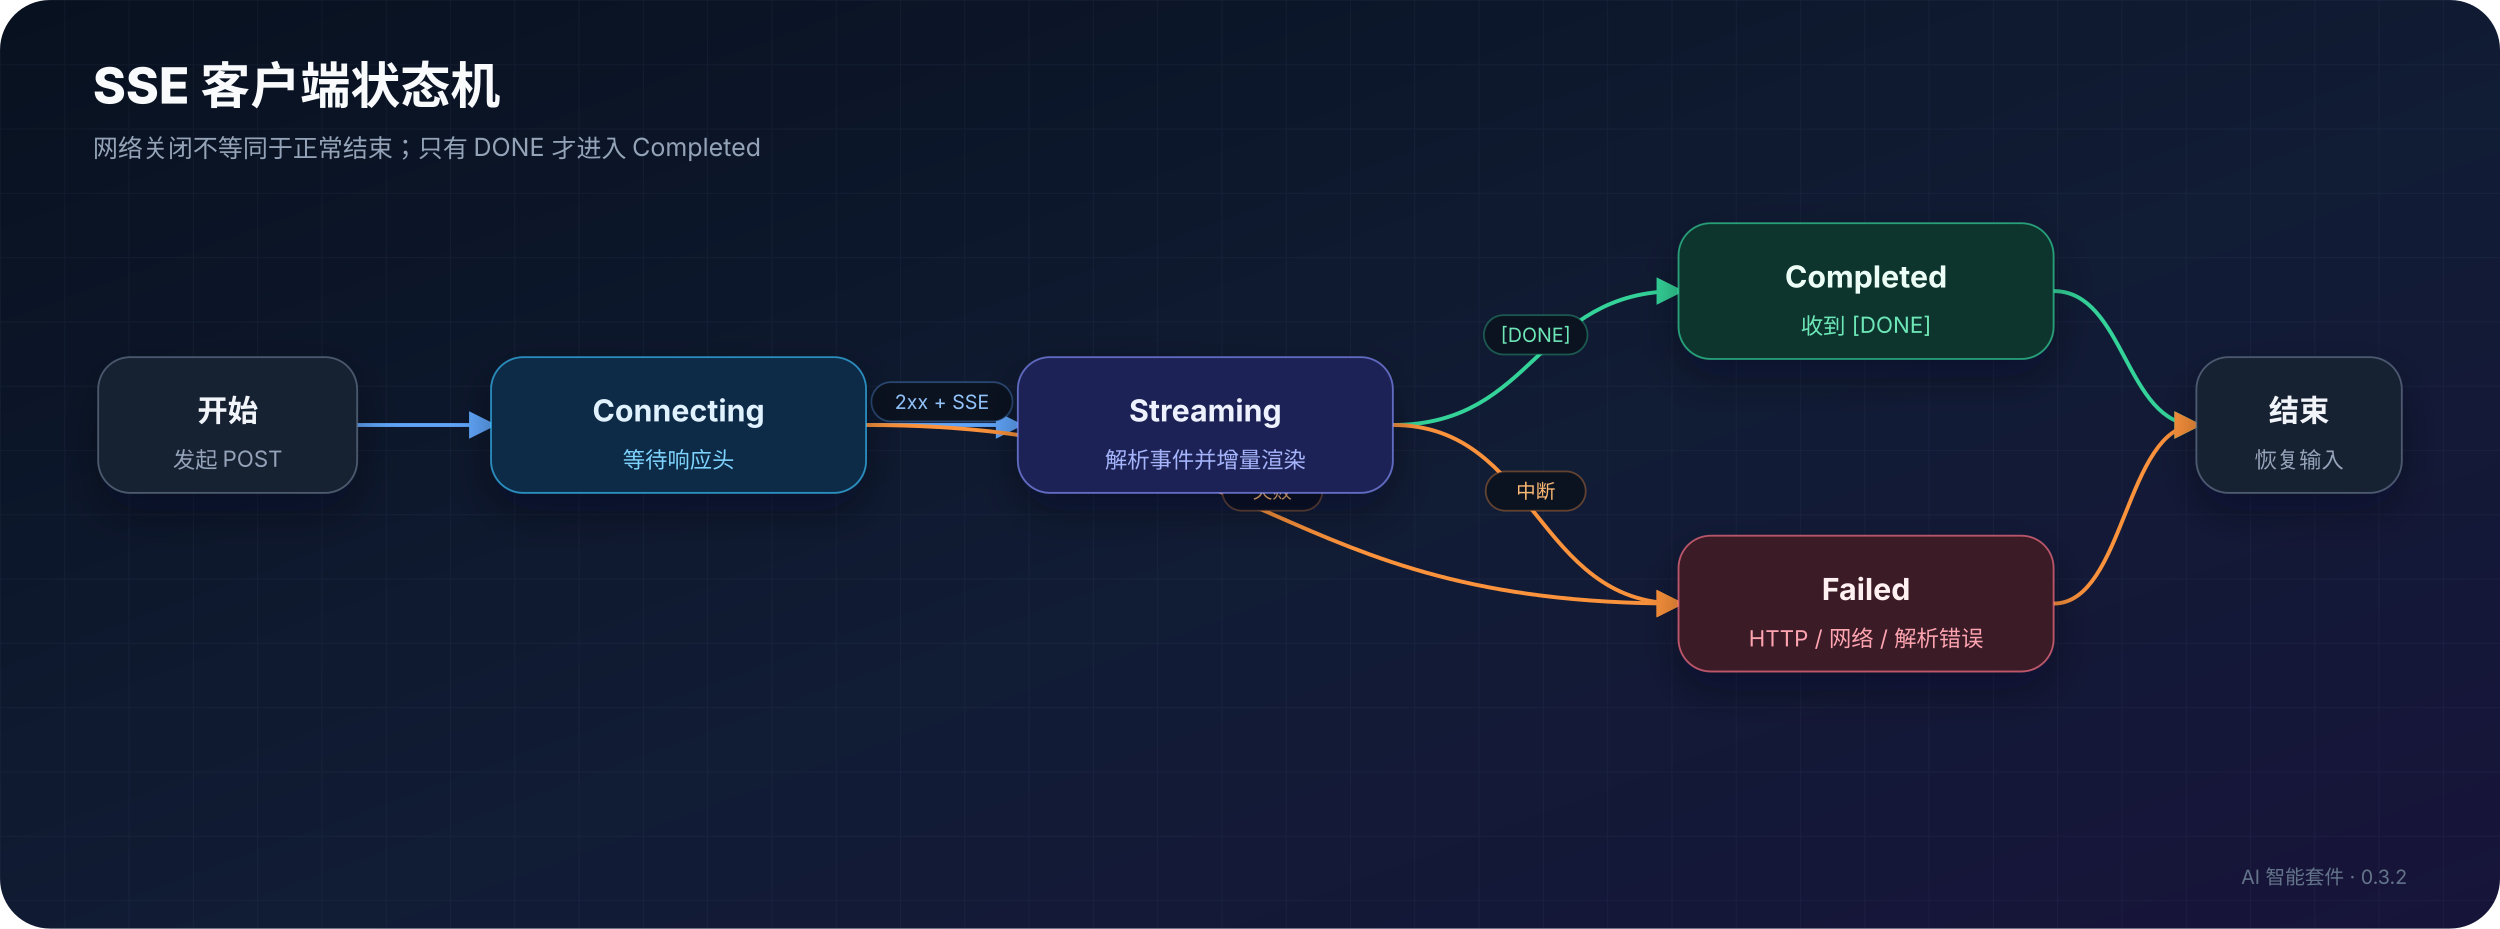
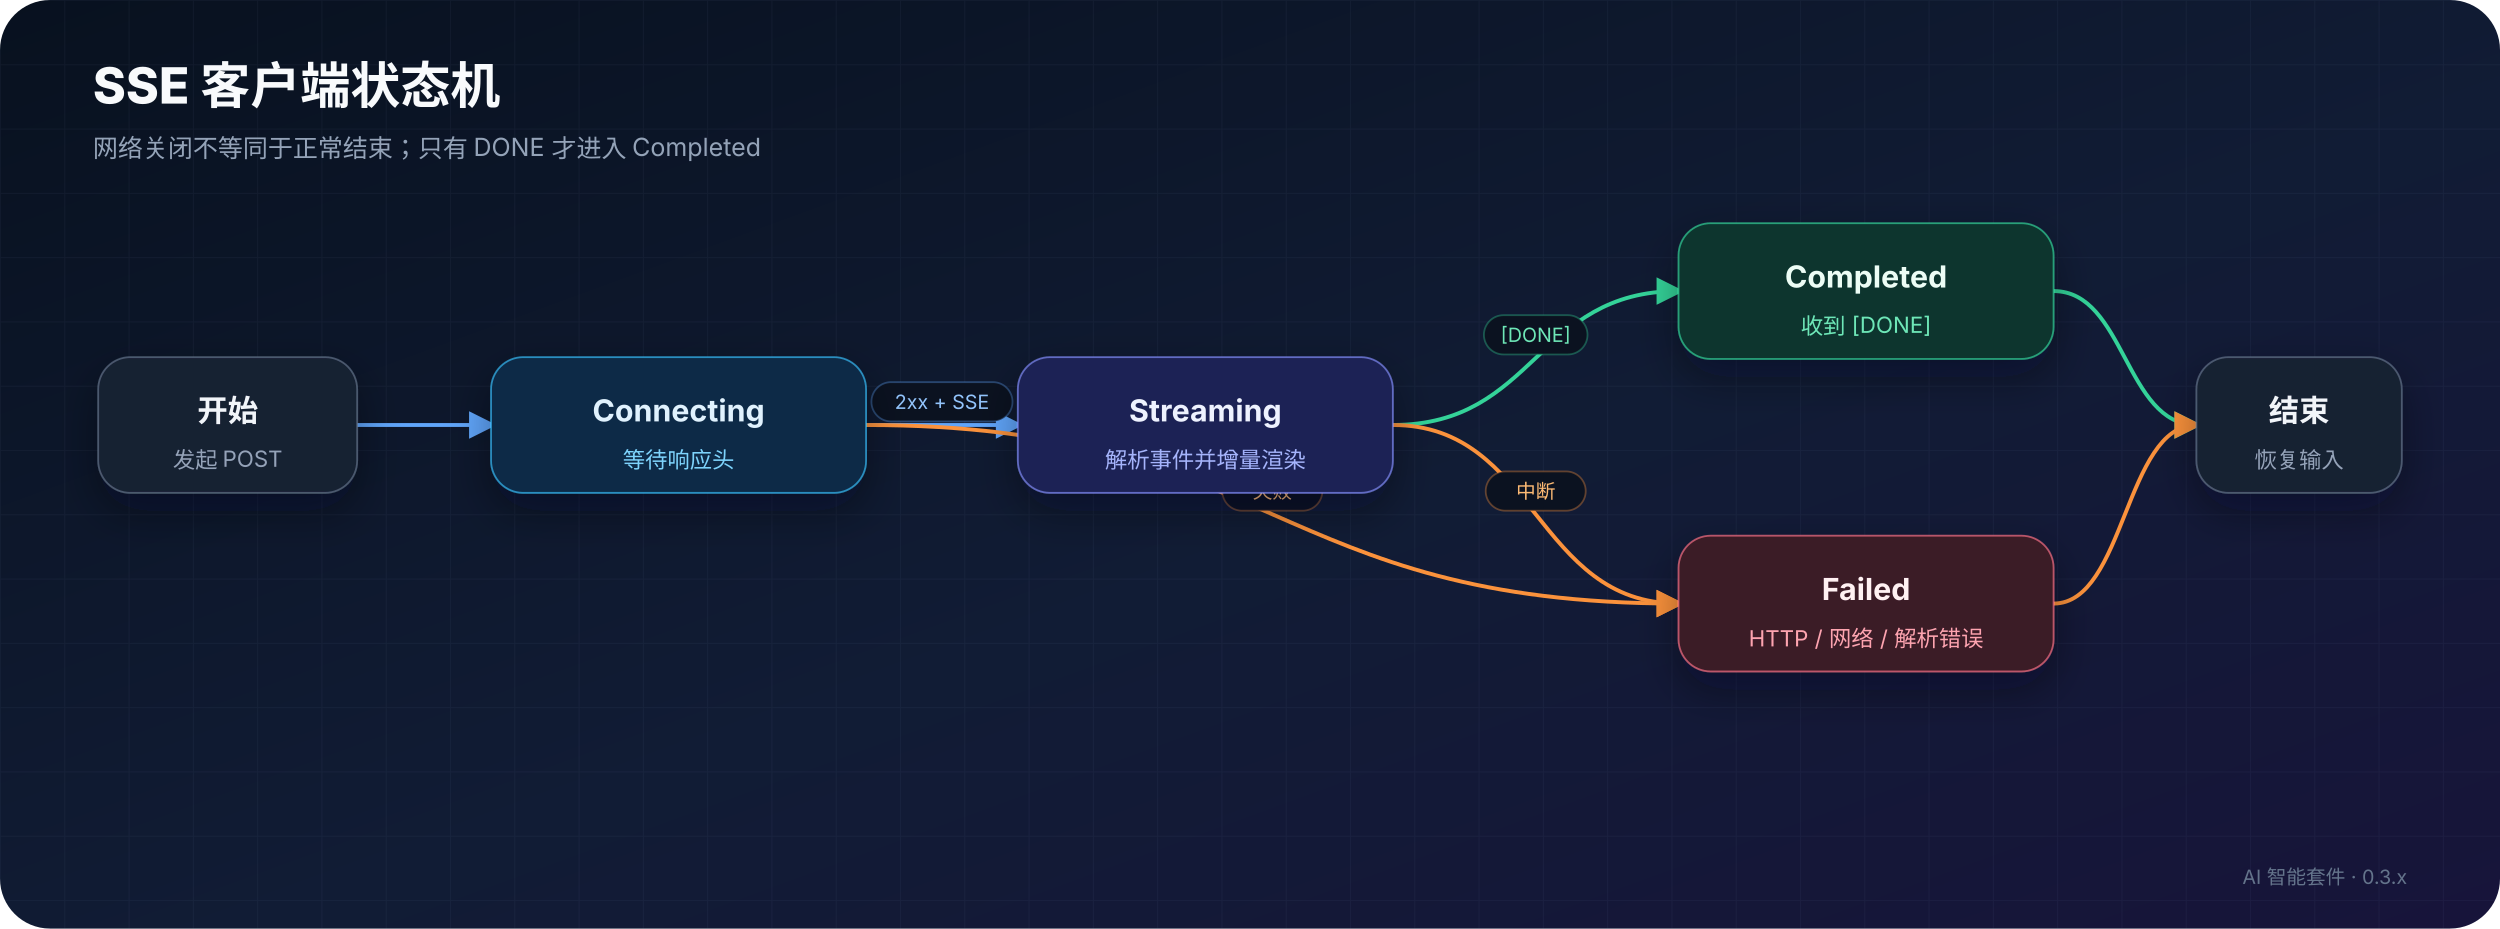
<svg xmlns="http://www.w3.org/2000/svg" width="1400" height="520" viewBox="0 0 1400 520" fill="none" role="img" aria-labelledby="diagram-title diagram-desc" preserveAspectRatio="xMidYMid meet">
  <defs>
    <linearGradient id="bg" x1="0" y1="0" x2="1" y2="1">
      <stop stop-color="#08111F" />
      <stop offset=".55" stop-color="#111C35" />
      <stop offset="1" stop-color="#17143A" />
    </linearGradient>
    <pattern id="grid" width="36" height="36" patternUnits="userSpaceOnUse">
      <path d="M36 0H0V36" fill="none" stroke="#C7D2FE" stroke-opacity=".045" />
    </pattern>
    <filter id="shadow" x="-25%" y="-30%" width="150%" height="170%">
      <feDropShadow dx="0" dy="10" stdDeviation="12" flood-color="#020617" flood-opacity=".38" />
    </filter>
    <marker id="arrow" viewBox="0 0 10 10" refX="8" refY="5" markerWidth="7" markerHeight="7" orient="auto">
      <path d="M0 0L10 5L0 10Z" fill="#60A5FA" />
    </marker>
    <marker id="arrowGreen" viewBox="0 0 10 10" refX="8" refY="5" markerWidth="7" markerHeight="7" orient="auto">
      <path d="M0 0L10 5L0 10Z" fill="#34D399" />
    </marker>
    <marker id="arrowOrange" viewBox="0 0 10 10" refX="8" refY="5" markerWidth="7" markerHeight="7" orient="auto">
      <path d="M0 0L10 5L0 10Z" fill="#FB923C" />
    </marker>
  </defs>
  <rect width="1400" height="520" rx="28" fill="url(#bg)" />
  <rect width="1400" height="520" rx="28" fill="url(#grid)" />
  <text x="52" y="58" fill="#F8FAFC" font-family="Inter, PingFang SC, Microsoft YaHei, sans-serif" font-size="28" font-weight="760">SSE 客户端状态机</text>
  <text x="52" y="88" fill="#94A3B8" font-family="Inter, PingFang SC, Microsoft YaHei, sans-serif" font-size="14">网络关闭不等同于正常结束；只有 DONE 才进入 Completed</text>
  <path d="M200 238 C237.5 238,237.5 238,275 238" stroke="#60A5FA" stroke-width="2.2" fill="none" marker-end="url(#arrow)" />
  <path d="M485 238 C527.5 238,527.5 238,570 238" stroke="#60A5FA" stroke-width="2.2" fill="none" marker-end="url(#arrow)" />
  <rect x="488" y="214" width="79" height="22" rx="11" fill="#0B1220" stroke="#60A5FA" stroke-opacity=".35" />
  <text x="527.5" y="229" text-anchor="middle" fill="#93C5FD" font-family="Inter, PingFang SC, sans-serif" font-size="11">2xx + SSE</text>
  <path d="M485 238 C712.5 238,712.5 338,940 338" stroke="#FB923C" stroke-width="2.2" fill="none" marker-end="url(#arrowOrange)" />
  <rect x="684.5" y="264" width="56" height="22" rx="11" fill="#0B1220" stroke="#FB923C" stroke-opacity=".35" />
  <text x="712.5" y="279" text-anchor="middle" fill="#FDBA74" font-family="Inter, PingFang SC, sans-serif" font-size="11">失败</text>
  <path d="M780 238 C860 238,860 163,940 163" stroke="#34D399" stroke-width="2.2" fill="none" marker-end="url(#arrowGreen)" />
  <rect x="831" y="176.5" width="58" height="22" rx="11" fill="#0B1220" stroke="#34D399" stroke-opacity=".35" />
  <text x="860" y="191.5" text-anchor="middle" fill="#6EE7B7" font-family="Inter, PingFang SC, sans-serif" font-size="11">[DONE]</text>
  <path d="M780 238 C860 238,860 338,940 338" stroke="#FB923C" stroke-width="2.2" fill="none" marker-end="url(#arrowOrange)" />
  <rect x="832" y="264" width="56" height="22" rx="11" fill="#0B1220" stroke="#FB923C" stroke-opacity=".35" />
  <text x="860" y="279" text-anchor="middle" fill="#FDBA74" font-family="Inter, PingFang SC, sans-serif" font-size="11">中断</text>
  <path d="M1150 163 C1190 163,1190 238,1230 238" stroke="#34D399" stroke-width="2.2" fill="none" marker-end="url(#arrowGreen)" />
  <path d="M1150 338 C1190 338,1190 238,1230 238" stroke="#FB923C" stroke-width="2.2" fill="none" marker-end="url(#arrowOrange)" />
  <g filter="url(#shadow)">
    <rect x="55" y="200" width="145" height="76" rx="18" fill="#172033" stroke="#64748B" stroke-opacity=".68" />
    <text x="127.5" y="236" text-anchor="middle" fill="#F1F5F9" font-family="Inter, PingFang SC, Microsoft YaHei, sans-serif" font-size="17" font-weight="720">开始</text>
    <text x="127.5" y="262" text-anchor="middle" fill="#94A3B8" font-family="Inter, PingFang SC, Microsoft YaHei, sans-serif" font-size="12.5">发起 POST</text>
  </g>
  <g filter="url(#shadow)">
    <rect x="275" y="200" width="210" height="76" rx="18" fill="#0D2A47" stroke="#38BDF8" stroke-opacity=".68" />
    <text x="380" y="236" text-anchor="middle" fill="#E0F2FE" font-family="Inter, PingFang SC, Microsoft YaHei, sans-serif" font-size="17" font-weight="720">Connecting</text>
    <text x="380" y="262" text-anchor="middle" fill="#7DD3FC" font-family="Inter, PingFang SC, Microsoft YaHei, sans-serif" font-size="12.5">等待响应头</text>
  </g>
  <g filter="url(#shadow)">
    <rect x="570" y="200" width="210" height="76" rx="18" fill="#1E2455" stroke="#818CF8" stroke-opacity=".68" />
    <text x="675" y="236" text-anchor="middle" fill="#EEF2FF" font-family="Inter, PingFang SC, Microsoft YaHei, sans-serif" font-size="17" font-weight="720">Streaming</text>
    <text x="675" y="262" text-anchor="middle" fill="#A5B4FC" font-family="Inter, PingFang SC, Microsoft YaHei, sans-serif" font-size="12.5">解析事件并增量渲染</text>
  </g>
  <g filter="url(#shadow)">
    <rect x="940" y="125" width="210" height="76" rx="18" fill="#0B352F" stroke="#34D399" stroke-opacity=".68" />
    <text x="1045" y="161" text-anchor="middle" fill="#ECFDF5" font-family="Inter, PingFang SC, Microsoft YaHei, sans-serif" font-size="17" font-weight="720">Completed</text>
    <text x="1045" y="187" text-anchor="middle" fill="#6EE7B7" font-family="Inter, PingFang SC, Microsoft YaHei, sans-serif" font-size="12.5">收到 [DONE]</text>
  </g>
  <g filter="url(#shadow)">
    <rect x="940" y="300" width="210" height="76" rx="18" fill="#3B1A27" stroke="#FB7185" stroke-opacity=".68" />
    <text x="1045" y="336" text-anchor="middle" fill="#FFF1F2" font-family="Inter, PingFang SC, Microsoft YaHei, sans-serif" font-size="17" font-weight="720">Failed</text>
    <text x="1045" y="362" text-anchor="middle" fill="#FDA4AF" font-family="Inter, PingFang SC, Microsoft YaHei, sans-serif" font-size="12.5">HTTP / 网络 / 解析错误</text>
  </g>
  <g filter="url(#shadow)">
    <rect x="1230" y="200" width="115" height="76" rx="18" fill="#172033" stroke="#64748B" stroke-opacity=".68" />
    <text x="1287.5" y="236" text-anchor="middle" fill="#F1F5F9" font-family="Inter, PingFang SC, Microsoft YaHei, sans-serif" font-size="17" font-weight="720">结束</text>
    <text x="1287.5" y="262" text-anchor="middle" fill="#94A3B8" font-family="Inter, PingFang SC, Microsoft YaHei, sans-serif" font-size="12.5">恢复输入</text>
  </g>
-   <text x="1348" y="495" text-anchor="end" fill="#64748B" font-family="Inter, PingFang SC, sans-serif" font-size="11">AI 智能套件 · 0.3.2</text>
+   <text x="1348" y="495" text-anchor="end" fill="#64748B" font-family="Inter, PingFang SC, sans-serif" font-size="11">AI 智能套件 · 0.3.x</text>
</svg>
